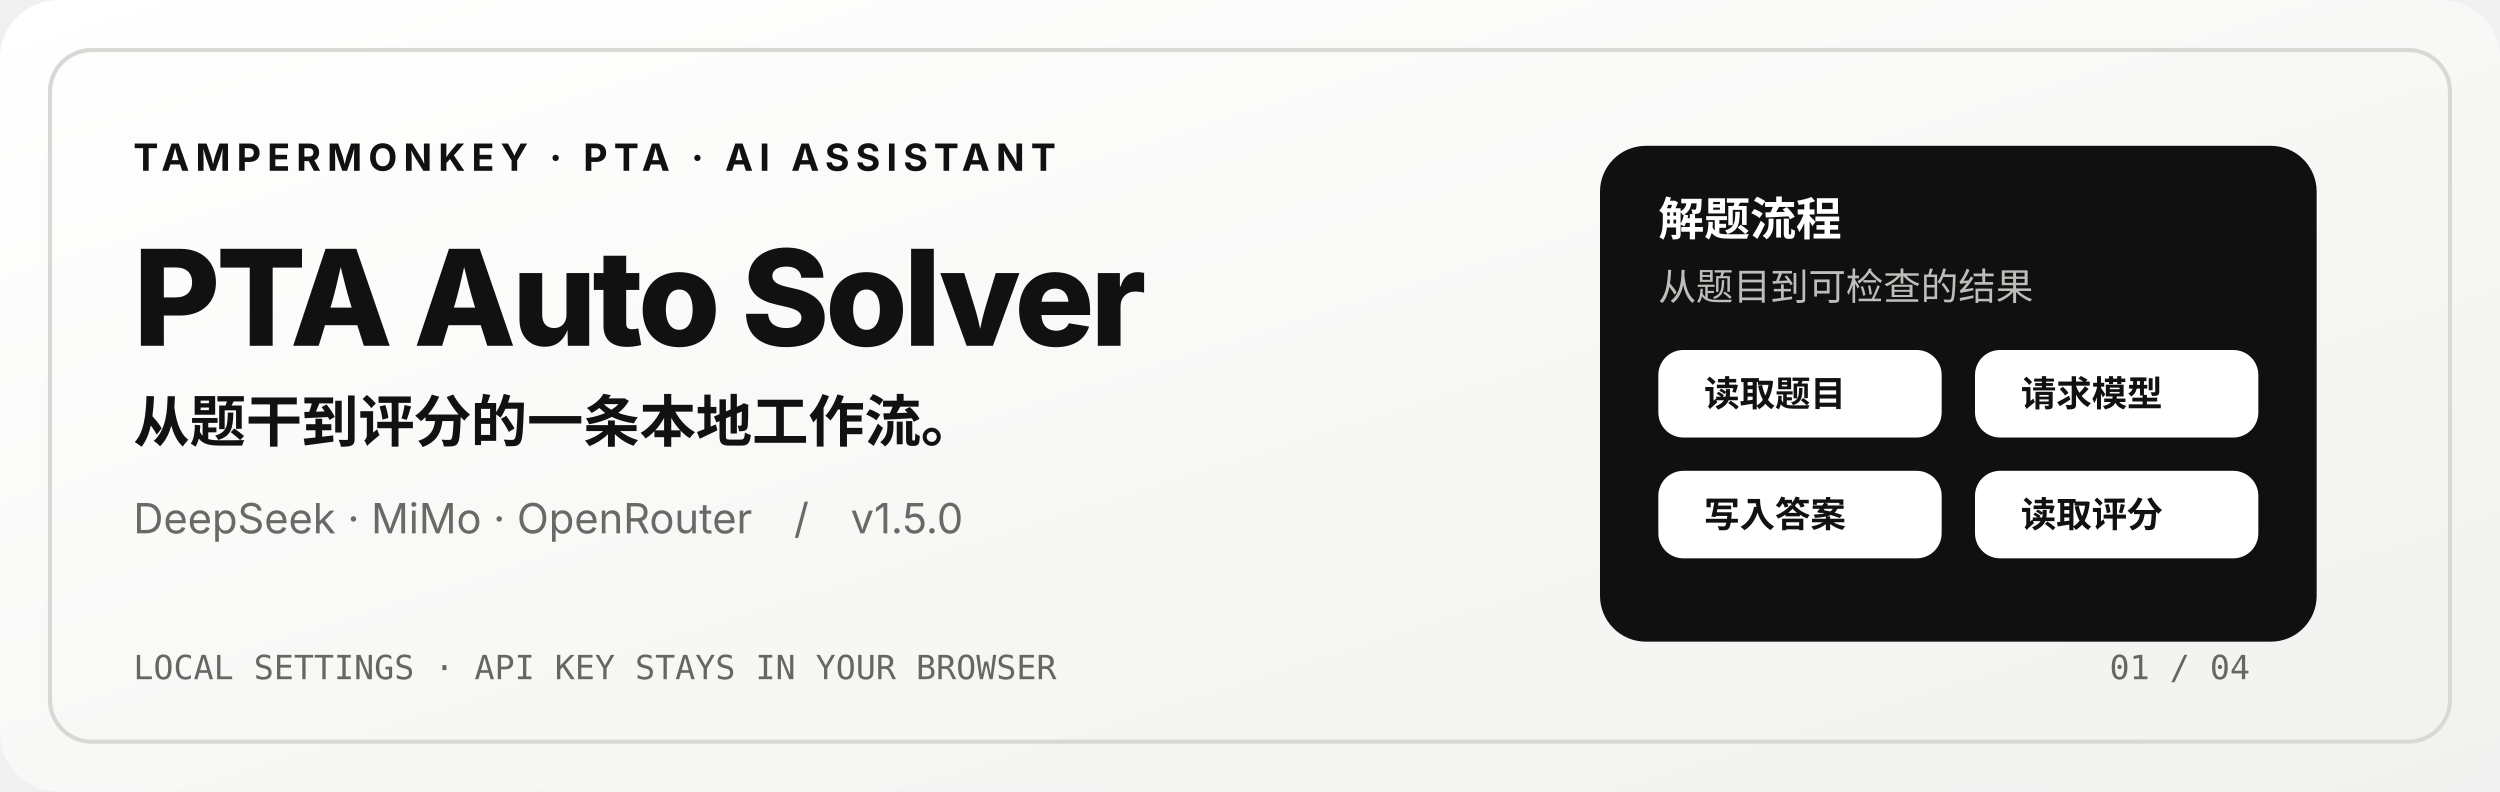
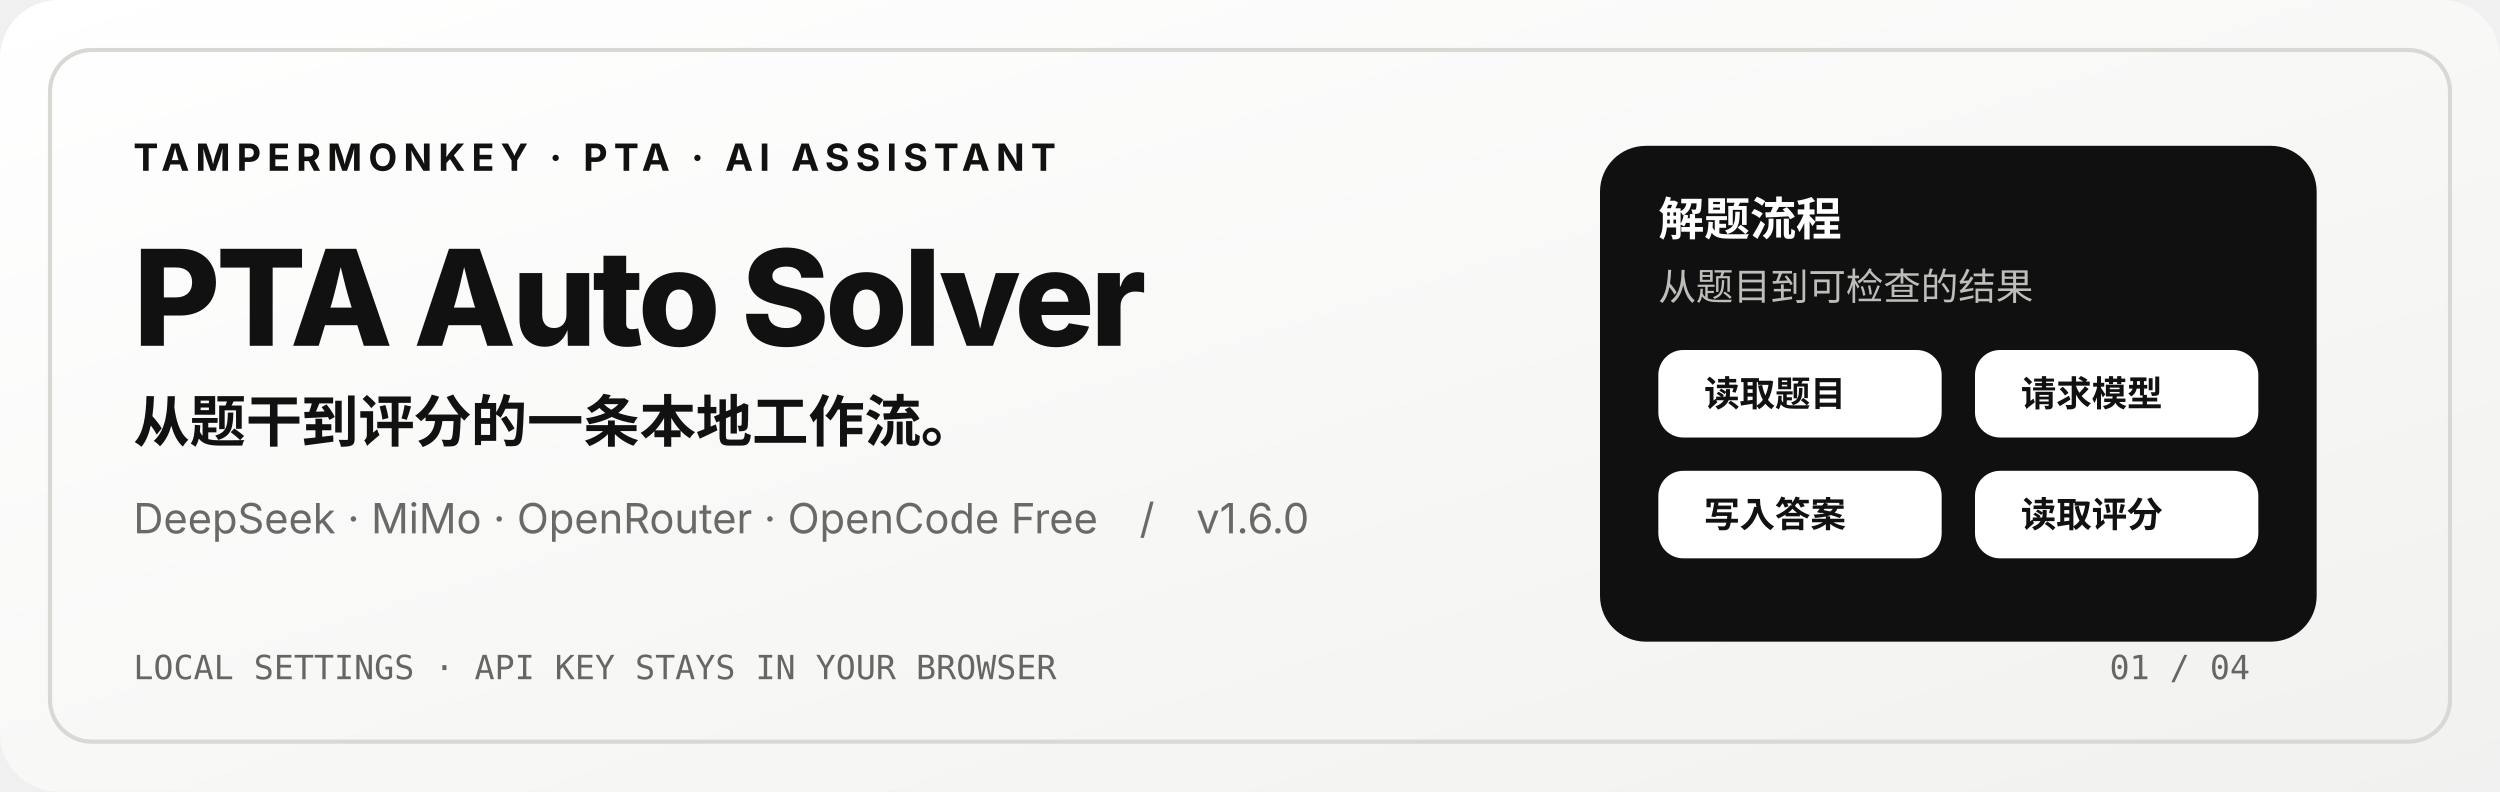
<svg xmlns="http://www.w3.org/2000/svg" width="1200" height="380" viewBox="0 0 1200 380" role="img" aria-labelledby="title desc">
  <defs>
    <linearGradient id="paper" x1="0" x2="1" y1="0" y2="1">
      <stop offset="0" stop-color="#ffffff" />
      <stop offset="1" stop-color="#f1f1ef" />
    </linearGradient>
  </defs>
  <rect width="1200" height="380" rx="28" fill="url(#paper)" />
  <rect x="24" y="24" width="1152" height="332" rx="20" fill="none" stroke="#d8d8d4" stroke-width="2" />
  <g fill="#111111" font-family="-apple-system,BlinkMacSystemFont,'Segoe UI','PingFang SC',sans-serif">
    <text x="64" y="82" font-size="18" font-weight="700" letter-spacing="3">TAMPERMONKEY · PTA · AI ASSISTANT</text>
    <text x="64" y="166" font-size="64" font-weight="800" letter-spacing="-2">PTA Auto Solver</text>
    <text x="64" y="212" font-size="27" font-weight="600">从题干到评分的一条本地工作流。</text>
-     <text x="64" y="256" fill="#696967" font-size="20">DeepSeek · MiMo · OpenRouter　/　v1.5.0</text>
+     <text x="64" y="256" fill="#696967" font-size="20">DeepSeek · MiMo · OpenRouter · OpenCode Free　/　v1.6.0</text>
  </g>
  <g transform="translate(768 70)">
    <rect x="0" y="0" width="344" height="238" rx="22" fill="#101010" />
    <g fill="#ffffff" font-family="-apple-system,BlinkMacSystemFont,'Segoe UI','PingFang SC',sans-serif">
      <text x="28" y="43" font-size="22" font-weight="800">解题流程</text>
      <text x="28" y="74" font-size="18" fill="#bdbdb9">从题目到可检查的结果</text>
    </g>
    <g font-family="-apple-system,BlinkMacSystemFont,'Segoe UI','PingFang SC',sans-serif" font-size="17" font-weight="700">
      <rect x="28" y="98" width="136" height="42" rx="12" fill="#ffffff" />
      <text x="50" y="125" fill="#111111">读取题目</text>
      <rect x="180" y="98" width="136" height="42" rx="12" fill="#ffffff" />
      <text x="202" y="125" fill="#111111">请求模型</text>
      <rect x="28" y="156" width="136" height="42" rx="12" fill="#ffffff" />
      <text x="50" y="183" fill="#111111">写入答案</text>
      <rect x="180" y="156" width="136" height="42" rx="12" fill="#ffffff" />
      <text x="202" y="183" fill="#111111">读取评分</text>
    </g>
  </g>
  <g font-family="ui-monospace,SFMono-Regular,Menlo,monospace" font-size="16" fill="#666662">
    <text x="64" y="326">LOCAL SETTINGS · API KEY STAYS IN YOUR BROWSER</text>
    <text x="1080" y="326" text-anchor="end">01 / 04</text>
  </g>
</svg>
